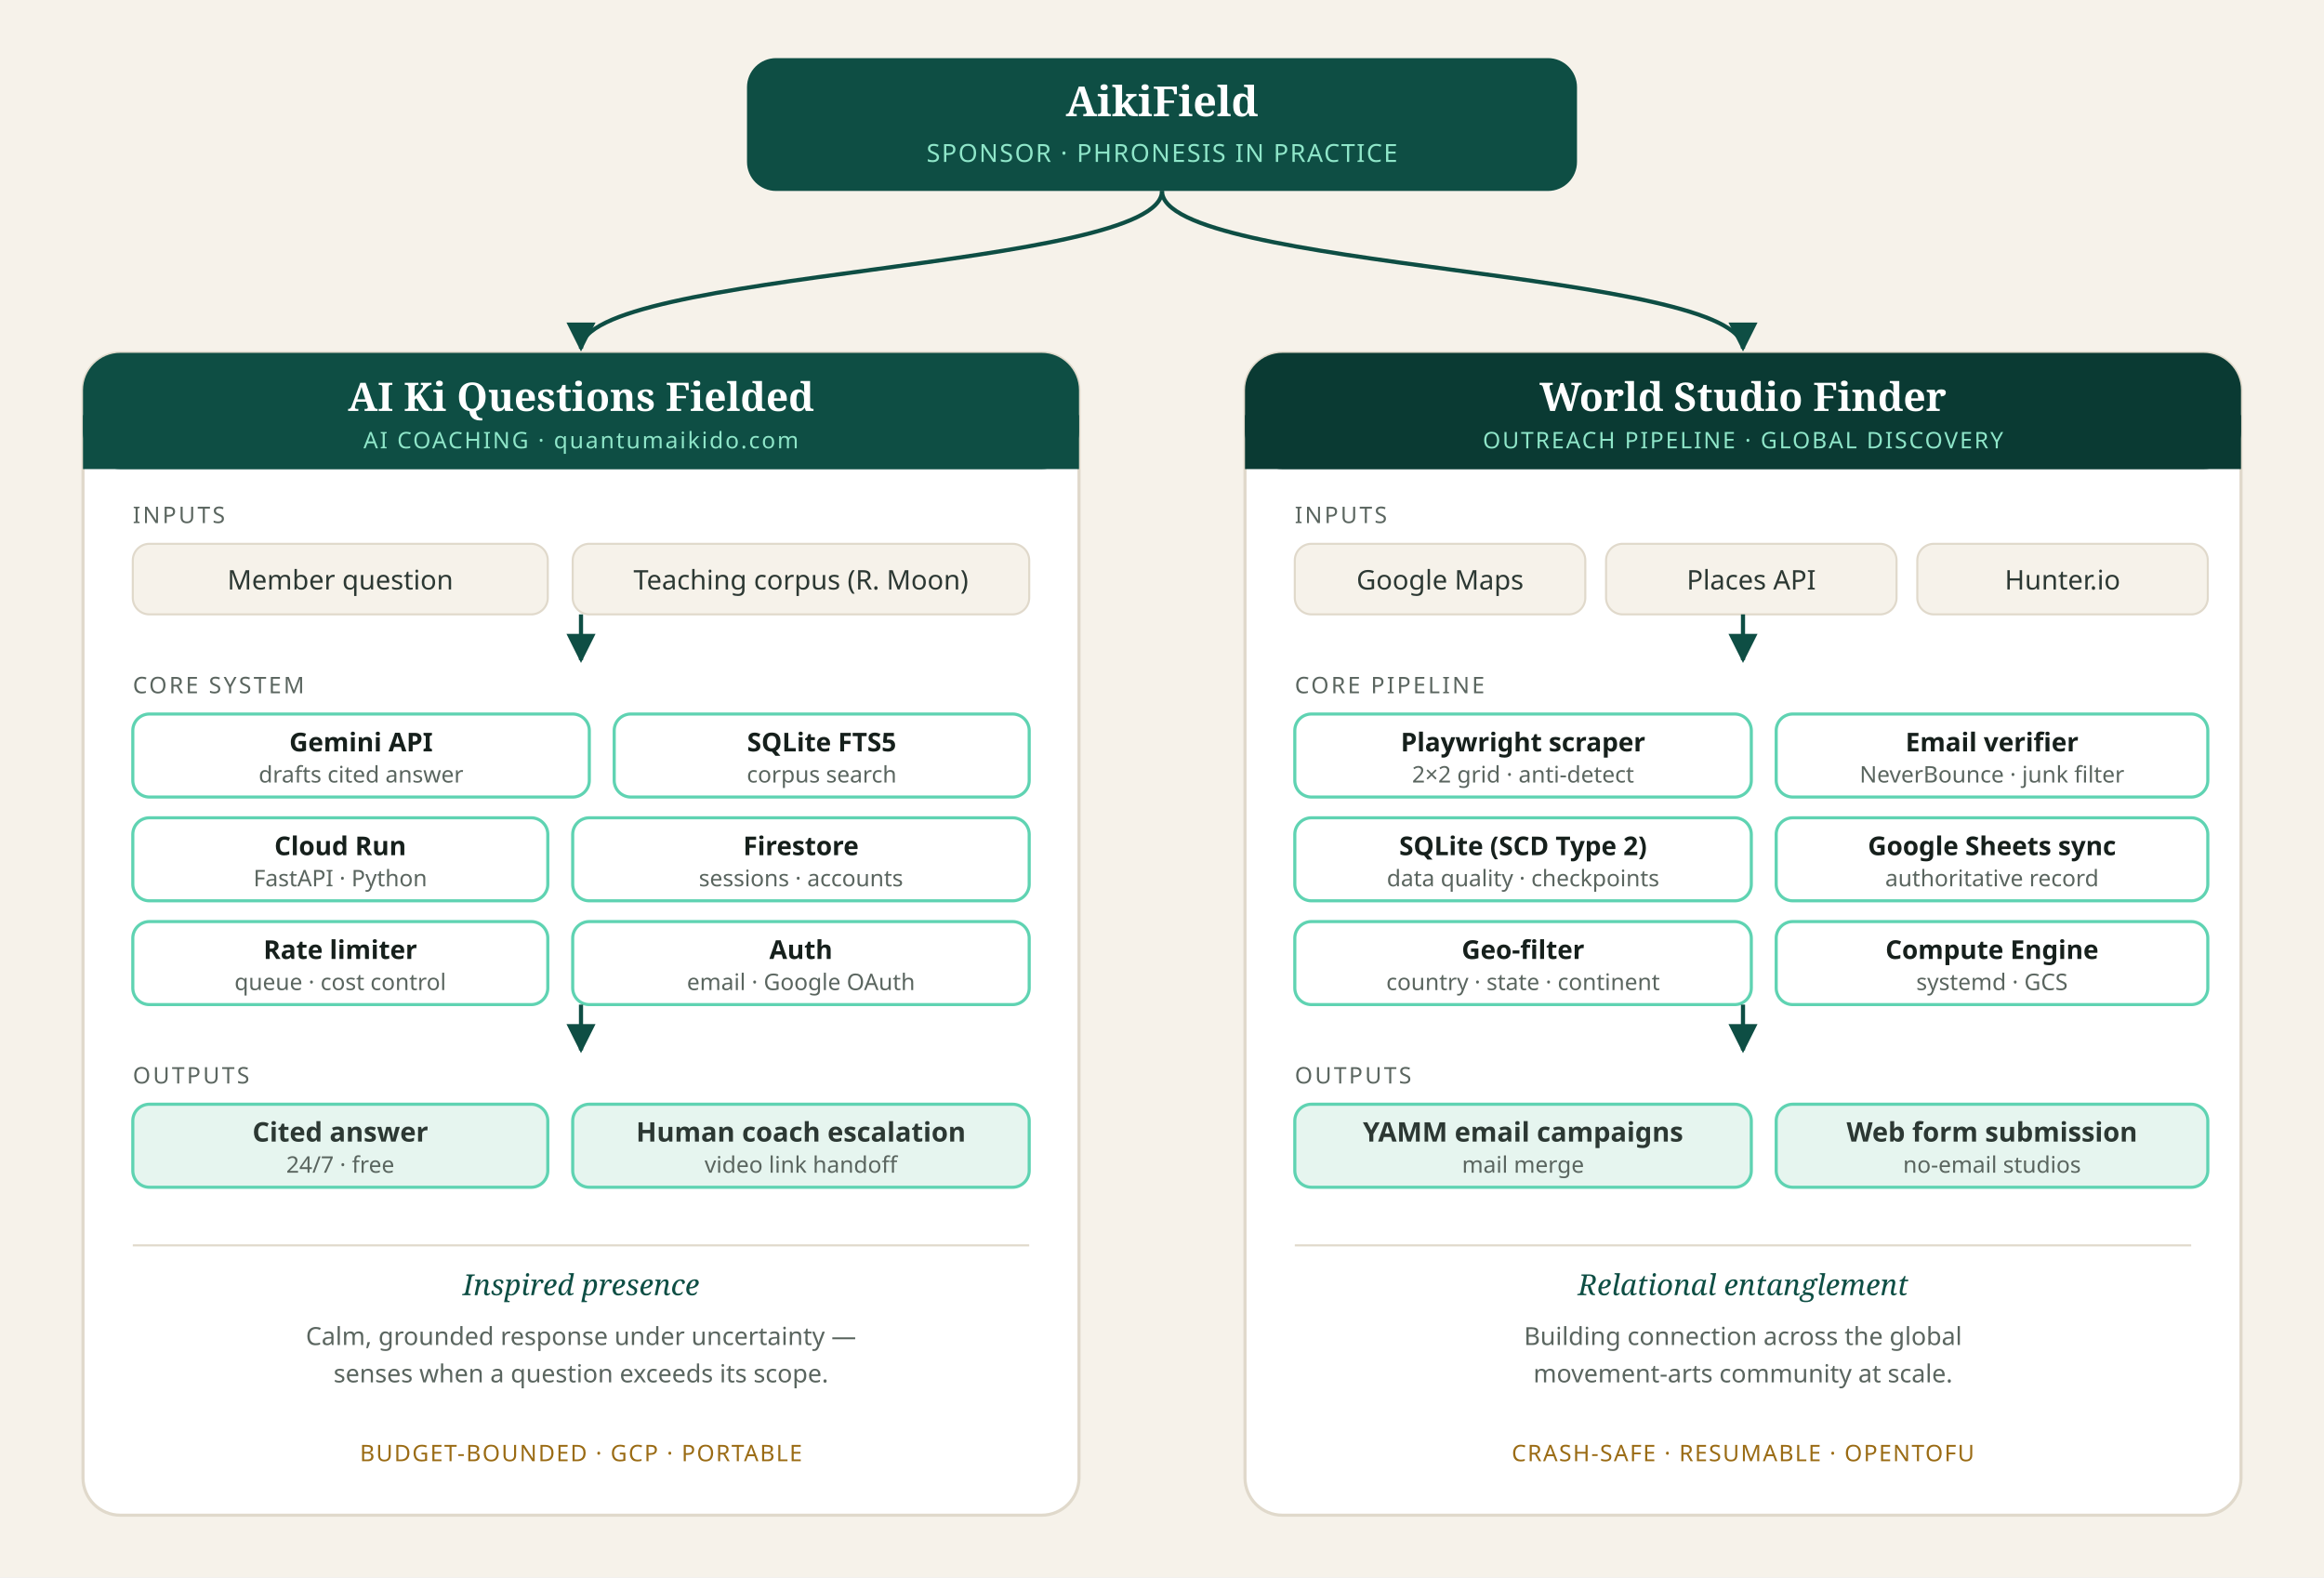
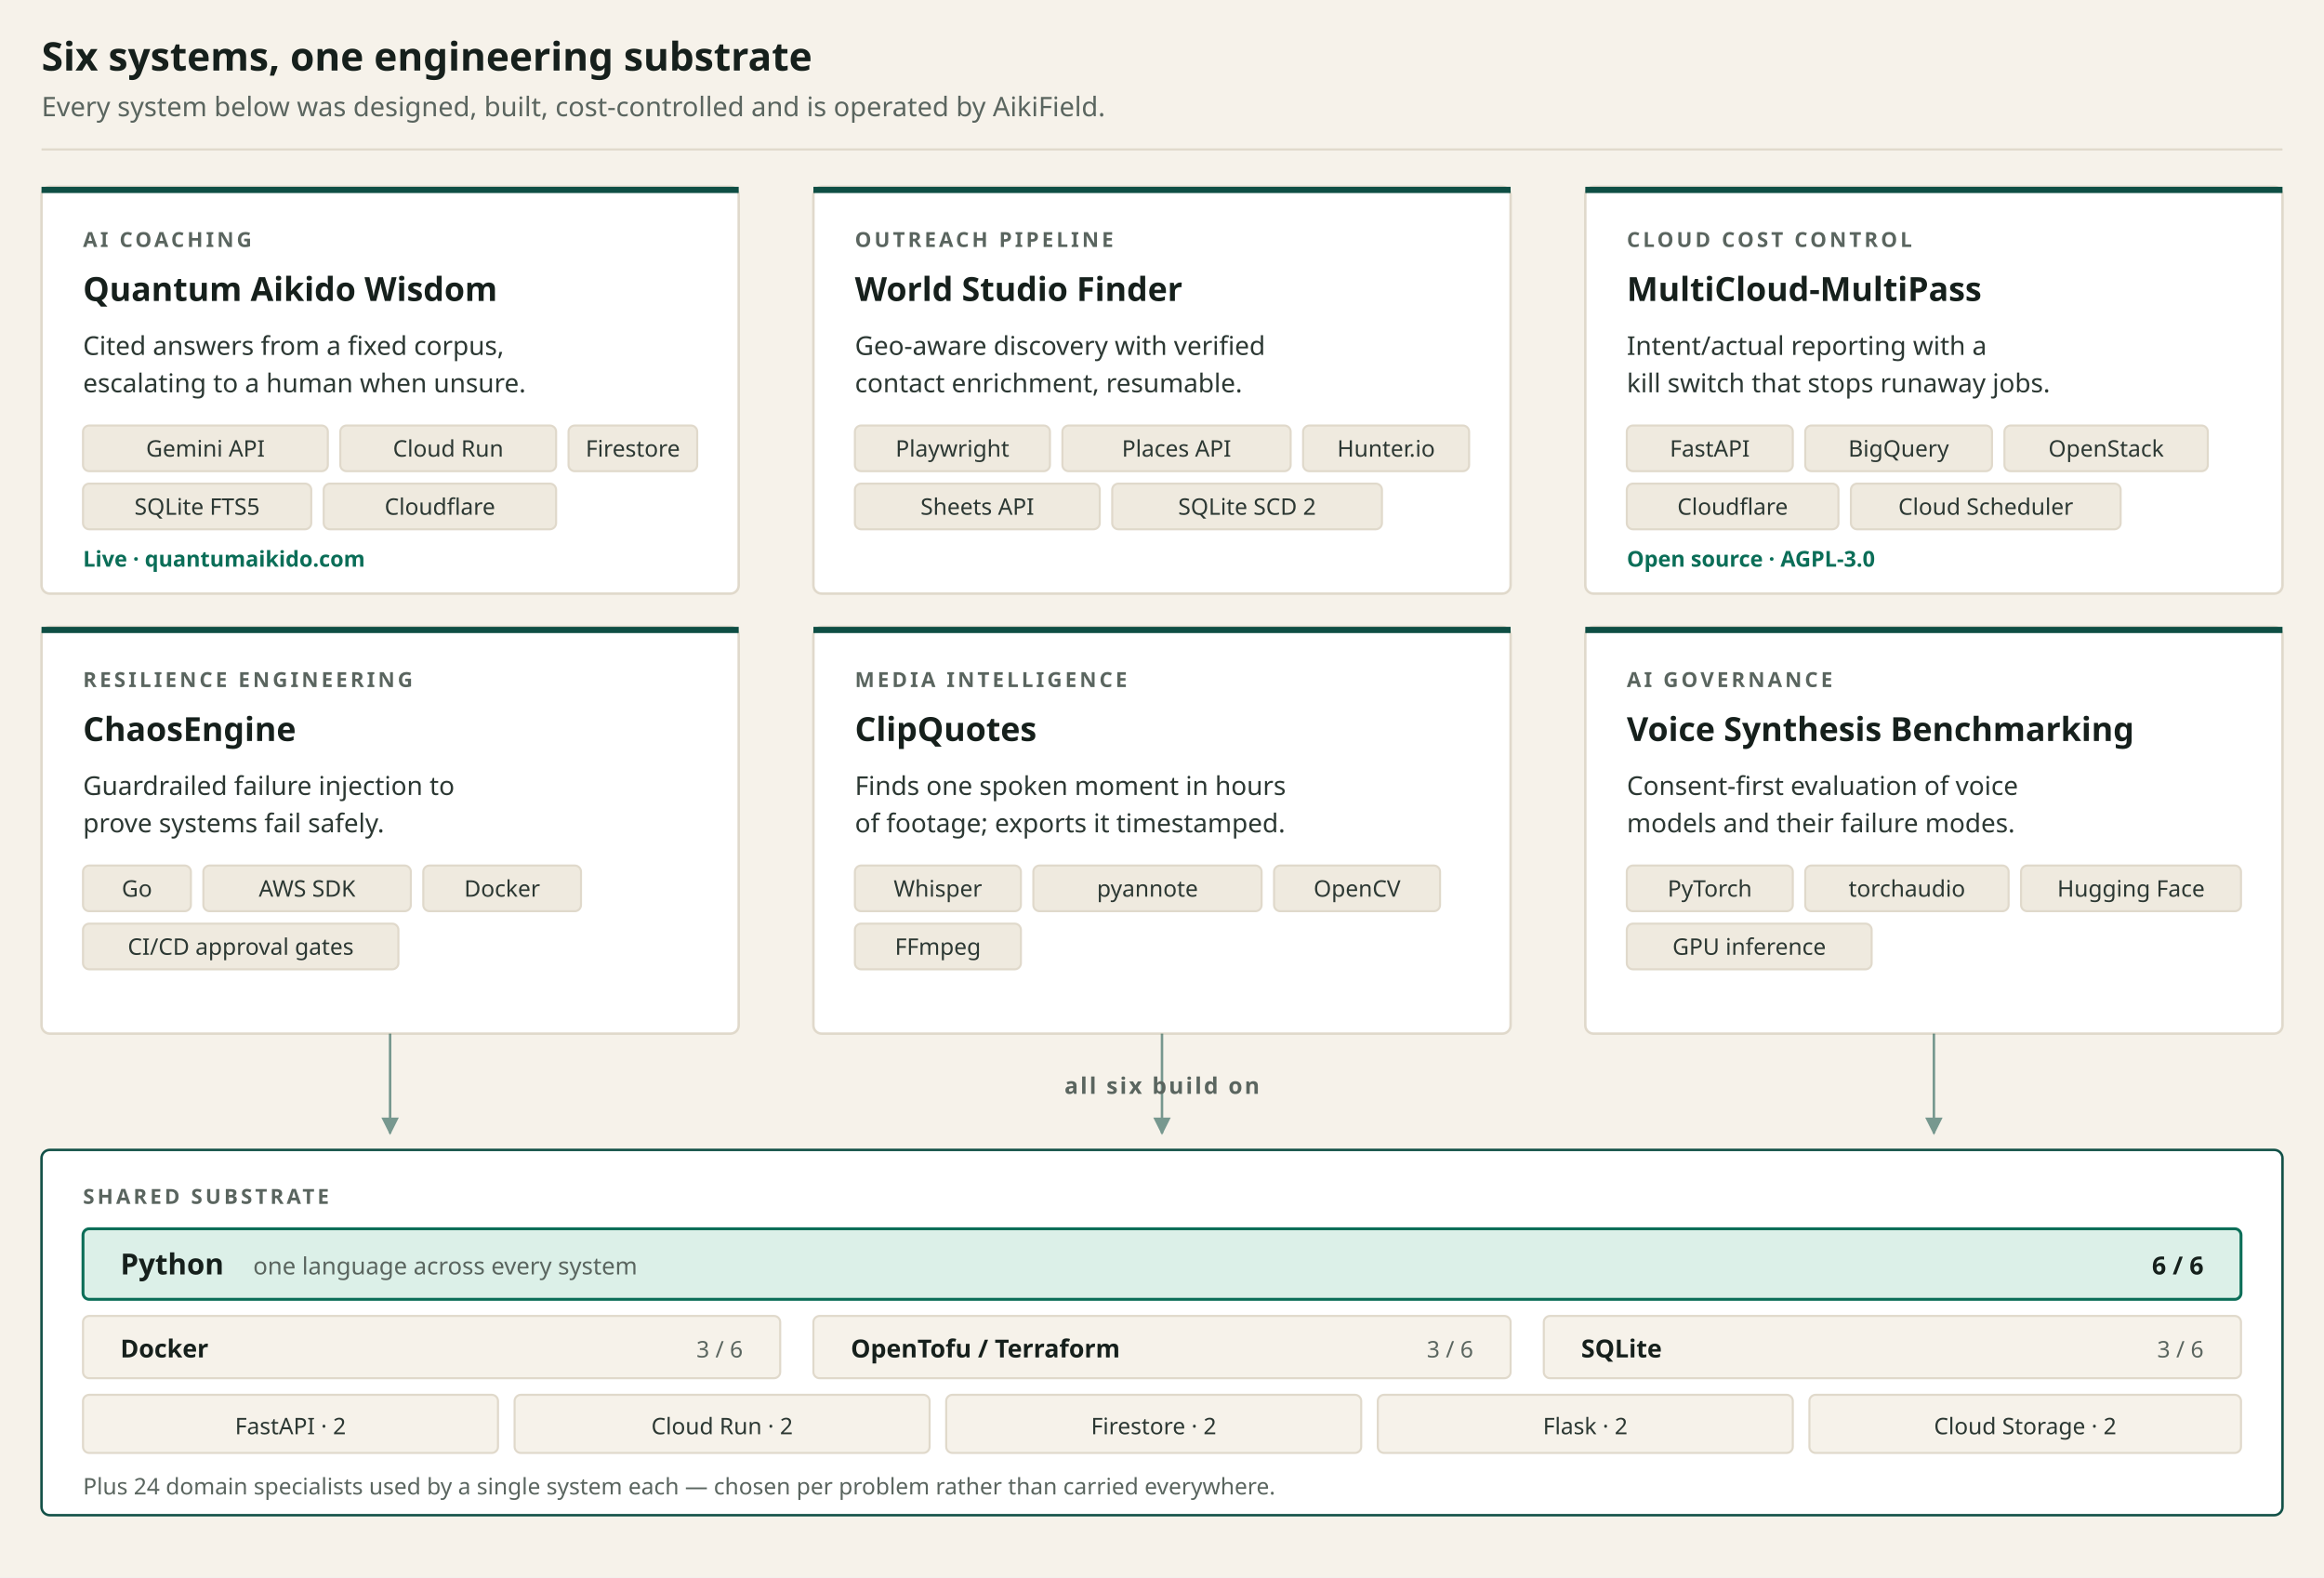
<svg xmlns="http://www.w3.org/2000/svg" viewBox="0 0 1120 760" font-family="'Public Sans', system-ui, sans-serif" role="img" aria-labelledby="ov-title ov-desc">
  <defs>
    <marker id="arrow" viewBox="0 0 10 10" refX="9" refY="5" markerWidth="7" markerHeight="7" orient="auto-start-reverse">
      <path d="M0,0 L10,5 L0,10 z" fill="#0E4E44" />
    </marker>
-     <marker id="arrow-mint" viewBox="0 0 10 10" refX="9" refY="5" markerWidth="7" markerHeight="7" orient="auto-start-reverse">
-       <path d="M0,0 L10,5 L0,10 z" fill="#5FD3B2" />
-     </marker>
  </defs>
-   <rect width="1120" height="760" fill="#F6F2EA" />
-   <rect x="360" y="28" width="400" height="64" rx="14" fill="#0E4E44" />
-   <text x="560" y="56" text-anchor="middle" fill="#fff" font-family="'Source Serif 4', Georgia, serif" font-size="20" font-weight="600">AikiField</text>
-   <text x="560" y="78" text-anchor="middle" fill="#8FE6C9" font-size="12" letter-spacing="0.06em">SPONSOR · PHRONESIS IN PRACTICE</text>
-   <path d="M560,92 C560,130 280,130 280,168" stroke="#0E4E44" stroke-width="2" fill="none" marker-end="url(#arrow)" />
-   <path d="M560,92 C560,130 840,130 840,168" stroke="#0E4E44" stroke-width="2" fill="none" marker-end="url(#arrow)" />
-   <g id="proj-ai">
-     <rect x="40" y="170" width="480" height="560" rx="18" fill="#ffffff" stroke="#E0D9CB" stroke-width="1.5" />
-     <rect x="40" y="170" width="480" height="56" rx="18" fill="#0E4E44" />
-     <rect x="40" y="200" width="480" height="26" fill="#0E4E44" />
-     <text x="280" y="198" text-anchor="middle" fill="#fff" font-family="'Source Serif 4', Georgia, serif" font-size="19" font-weight="600">AI Ki Questions Fielded</text>
-     <text x="280" y="216" text-anchor="middle" fill="#8FE6C9" font-size="11" letter-spacing="0.08em">AI COACHING · quantumaikido.com</text>
-     <text x="64" y="252" fill="#5A655F" font-size="11" letter-spacing="0.1em">INPUTS</text>
-     <g font-size="13" fill="#2C3833">
-       <rect x="64" y="262" width="200" height="34" rx="8" fill="#F6F2EA" stroke="#E0D9CB" />
-       <text x="164" y="284" text-anchor="middle">Member question</text>
-       <rect x="276" y="262" width="220" height="34" rx="8" fill="#F6F2EA" stroke="#E0D9CB" />
-       <text x="386" y="284" text-anchor="middle">Teaching corpus (R. Moon)</text>
-     </g>
-     <path d="M280,296 L280,318" stroke="#0E4E44" stroke-width="2" marker-end="url(#arrow)" />
-     <text x="64" y="334" fill="#5A655F" font-size="11" letter-spacing="0.1em">CORE SYSTEM</text>
-     <g font-size="12.5" fill="#16201C">
-       <rect x="64" y="344" width="220" height="40" rx="8" fill="#ffffff" stroke="#5FD3B2" stroke-width="1.5" />
-       <text x="174" y="362" text-anchor="middle" font-weight="600">Gemini API</text>
-       <text x="174" y="377" text-anchor="middle" font-size="11" fill="#5A655F">drafts cited answer</text>
-       <rect x="296" y="344" width="200" height="40" rx="8" fill="#ffffff" stroke="#5FD3B2" stroke-width="1.5" />
-       <text x="396" y="362" text-anchor="middle" font-weight="600">SQLite FTS5</text>
-       <text x="396" y="377" text-anchor="middle" font-size="11" fill="#5A655F">corpus search</text>
-       <rect x="64" y="394" width="200" height="40" rx="8" fill="#ffffff" stroke="#5FD3B2" stroke-width="1.5" />
-       <text x="164" y="412" text-anchor="middle" font-weight="600">Cloud Run</text>
-       <text x="164" y="427" text-anchor="middle" font-size="11" fill="#5A655F">FastAPI · Python</text>
-       <rect x="276" y="394" width="220" height="40" rx="8" fill="#ffffff" stroke="#5FD3B2" stroke-width="1.5" />
-       <text x="386" y="412" text-anchor="middle" font-weight="600">Firestore</text>
-       <text x="386" y="427" text-anchor="middle" font-size="11" fill="#5A655F">sessions · accounts</text>
-       <rect x="64" y="444" width="200" height="40" rx="8" fill="#ffffff" stroke="#5FD3B2" stroke-width="1.5" />
-       <text x="164" y="462" text-anchor="middle" font-weight="600">Rate limiter</text>
-       <text x="164" y="477" text-anchor="middle" font-size="11" fill="#5A655F">queue · cost control</text>
-       <rect x="276" y="444" width="220" height="40" rx="8" fill="#ffffff" stroke="#5FD3B2" stroke-width="1.5" />
-       <text x="386" y="462" text-anchor="middle" font-weight="600">Auth</text>
-       <text x="386" y="477" text-anchor="middle" font-size="11" fill="#5A655F">email · Google OAuth</text>
-     </g>
-     <path d="M280,484 L280,506" stroke="#0E4E44" stroke-width="2" marker-end="url(#arrow)" />
-     <text x="64" y="522" fill="#5A655F" font-size="11" letter-spacing="0.1em">OUTPUTS</text>
-     <g font-size="13" fill="#2C3833">
-       <rect x="64" y="532" width="200" height="40" rx="8" fill="#E6F5EF" stroke="#5FD3B2" stroke-width="1.5" />
-       <text x="164" y="550" text-anchor="middle" font-weight="600">Cited answer</text>
-       <text x="164" y="565" text-anchor="middle" font-size="11" fill="#5A655F">24/7 · free</text>
-       <rect x="276" y="532" width="220" height="40" rx="8" fill="#E6F5EF" stroke="#5FD3B2" stroke-width="1.5" />
-       <text x="386" y="550" text-anchor="middle" font-weight="600">Human coach escalation</text>
-       <text x="386" y="565" text-anchor="middle" font-size="11" fill="#5A655F">video link handoff</text>
-     </g>
-     <line x1="64" y1="600" x2="496" y2="600" stroke="#E0D9CB" />
-     <text x="280" y="624" text-anchor="middle" fill="#0E4E44" font-family="'Source Serif 4', Georgia, serif" font-size="14" font-style="italic">Inspired presence</text>
-     <text x="280" y="648" text-anchor="middle" fill="#5A655F" font-size="12">Calm, grounded response under uncertainty —</text>
-     <text x="280" y="666" text-anchor="middle" fill="#5A655F" font-size="12">senses when a question exceeds its scope.</text>
-     <text x="280" y="704" text-anchor="middle" fill="#9A6B14" font-size="11" letter-spacing="0.06em">BUDGET-BOUNDED · GCP · PORTABLE</text>
+   <rect x="0" y="0" width="1120" height="760" fill="#F6F2EA" />
+   <text x="20" y="34" font-size="19" font-weight="700" fill="#16201C">Six systems, one engineering substrate</text>
+   <text x="20" y="56" font-size="13" fill="#5A655F">Every system below was designed, built, cost-controlled and is operated by AikiField.</text>
+   <line x1="20" y1="72" x2="1100" y2="72" stroke="#E0D9CB" stroke-width="1" />
+   <rect x="20" y="90" width="336" height="196" rx="4" fill="#FFFFFF" stroke="#E0D9CB" stroke-width="1.2" />
+   <rect x="20" y="90" width="336" height="3" fill="#0E4E44" />
+   <text x="40" y="119" font-size="10" font-weight="700" letter-spacing="1.4" fill="#5A655F">AI COACHING</text>
+   <text x="40" y="145" font-size="16" font-weight="700" fill="#16201C">Quantum Aikido Wisdom</text>
+   <text x="40" y="171" font-size="12.5" fill="#2C3833">Cited answers from a fixed corpus,</text>
+   <text x="40" y="189" font-size="12.5" fill="#2C3833">escalating to a human when unsure.</text>
+   <rect x="40" y="205" width="118" height="22" rx="3" fill="#EFEADF" stroke="#E0D9CB" />
+   <text x="99" y="220" font-size="11" text-anchor="middle" fill="#2C3833">Gemini API</text>
+   <rect x="164" y="205" width="104" height="22" rx="3" fill="#EFEADF" stroke="#E0D9CB" />
+   <text x="216" y="220" font-size="11" text-anchor="middle" fill="#2C3833">Cloud Run</text>
+   <rect x="274" y="205" width="62" height="22" rx="3" fill="#EFEADF" stroke="#E0D9CB" />
+   <text x="305" y="220" font-size="11" text-anchor="middle" fill="#2C3833">Firestore</text>
+   <rect x="40" y="233" width="110" height="22" rx="3" fill="#EFEADF" stroke="#E0D9CB" />
+   <text x="95" y="248" font-size="11" text-anchor="middle" fill="#2C3833">SQLite FTS5</text>
+   <rect x="156" y="233" width="112" height="22" rx="3" fill="#EFEADF" stroke="#E0D9CB" />
+   <text x="212" y="248" font-size="11" text-anchor="middle" fill="#2C3833">Cloudflare</text>
+   <text x="40" y="273" font-size="10.5" font-weight="600" fill="#0B6E58">Live · quantumaikido.com</text>
+   <rect x="392" y="90" width="336" height="196" rx="4" fill="#FFFFFF" stroke="#E0D9CB" stroke-width="1.2" />
+   <rect x="392" y="90" width="336" height="3" fill="#0E4E44" />
+   <text x="412" y="119" font-size="10" font-weight="700" letter-spacing="1.4" fill="#5A655F">OUTREACH PIPELINE</text>
+   <text x="412" y="145" font-size="16" font-weight="700" fill="#16201C">World Studio Finder</text>
+   <text x="412" y="171" font-size="12.5" fill="#2C3833">Geo-aware discovery with verified</text>
+   <text x="412" y="189" font-size="12.5" fill="#2C3833">contact enrichment, resumable.</text>
+   <rect x="412" y="205" width="94" height="22" rx="3" fill="#EFEADF" stroke="#E0D9CB" />
+   <text x="459" y="220" font-size="11" text-anchor="middle" fill="#2C3833">Playwright</text>
+   <rect x="512" y="205" width="110" height="22" rx="3" fill="#EFEADF" stroke="#E0D9CB" />
+   <text x="567" y="220" font-size="11" text-anchor="middle" fill="#2C3833">Places API</text>
+   <rect x="628" y="205" width="80" height="22" rx="3" fill="#EFEADF" stroke="#E0D9CB" />
+   <text x="668" y="220" font-size="11" text-anchor="middle" fill="#2C3833">Hunter.io</text>
+   <rect x="412" y="233" width="118" height="22" rx="3" fill="#EFEADF" stroke="#E0D9CB" />
+   <text x="471" y="248" font-size="11" text-anchor="middle" fill="#2C3833">Sheets API</text>
+   <rect x="536" y="233" width="130" height="22" rx="3" fill="#EFEADF" stroke="#E0D9CB" />
+   <text x="601" y="248" font-size="11" text-anchor="middle" fill="#2C3833">SQLite SCD 2</text>
+   <rect x="764" y="90" width="336" height="196" rx="4" fill="#FFFFFF" stroke="#E0D9CB" stroke-width="1.2" />
+   <rect x="764" y="90" width="336" height="3" fill="#0E4E44" />
+   <text x="784" y="119" font-size="10" font-weight="700" letter-spacing="1.4" fill="#5A655F">CLOUD COST CONTROL</text>
+   <text x="784" y="145" font-size="16" font-weight="700" fill="#16201C">MultiCloud-MultiPass</text>
+   <text x="784" y="171" font-size="12.5" fill="#2C3833">Intent/actual reporting with a</text>
+   <text x="784" y="189" font-size="12.5" fill="#2C3833">kill switch that stops runaway jobs.</text>
+   <rect x="784" y="205" width="80" height="22" rx="3" fill="#EFEADF" stroke="#E0D9CB" />
+   <text x="824" y="220" font-size="11" text-anchor="middle" fill="#2C3833">FastAPI</text>
+   <rect x="870" y="205" width="90" height="22" rx="3" fill="#EFEADF" stroke="#E0D9CB" />
+   <text x="915" y="220" font-size="11" text-anchor="middle" fill="#2C3833">BigQuery</text>
+   <rect x="966" y="205" width="98" height="22" rx="3" fill="#EFEADF" stroke="#E0D9CB" />
+   <text x="1015" y="220" font-size="11" text-anchor="middle" fill="#2C3833">OpenStack</text>
+   <rect x="784" y="233" width="102" height="22" rx="3" fill="#EFEADF" stroke="#E0D9CB" />
+   <text x="835" y="248" font-size="11" text-anchor="middle" fill="#2C3833">Cloudflare</text>
+   <rect x="892" y="233" width="130" height="22" rx="3" fill="#EFEADF" stroke="#E0D9CB" />
+   <text x="957" y="248" font-size="11" text-anchor="middle" fill="#2C3833">Cloud Scheduler</text>
+   <text x="784" y="273" font-size="10.5" font-weight="600" fill="#0B6E58">Open source · AGPL-3.0</text>
+   <rect x="20" y="302" width="336" height="196" rx="4" fill="#FFFFFF" stroke="#E0D9CB" stroke-width="1.2" />
+   <rect x="20" y="302" width="336" height="3" fill="#0E4E44" />
+   <text x="40" y="331" font-size="10" font-weight="700" letter-spacing="1.4" fill="#5A655F">RESILIENCE ENGINEERING</text>
+   <text x="40" y="357" font-size="16" font-weight="700" fill="#16201C">ChaosEngine</text>
+   <text x="40" y="383" font-size="12.5" fill="#2C3833">Guardrailed failure injection to</text>
+   <text x="40" y="401" font-size="12.5" fill="#2C3833">prove systems fail safely.</text>
+   <rect x="40" y="417" width="52" height="22" rx="3" fill="#EFEADF" stroke="#E0D9CB" />
+   <text x="66" y="432" font-size="11" text-anchor="middle" fill="#2C3833">Go</text>
+   <rect x="98" y="417" width="100" height="22" rx="3" fill="#EFEADF" stroke="#E0D9CB" />
+   <text x="148" y="432" font-size="11" text-anchor="middle" fill="#2C3833">AWS SDK</text>
+   <rect x="204" y="417" width="76" height="22" rx="3" fill="#EFEADF" stroke="#E0D9CB" />
+   <text x="242" y="432" font-size="11" text-anchor="middle" fill="#2C3833">Docker</text>
+   <rect x="40" y="445" width="152" height="22" rx="3" fill="#EFEADF" stroke="#E0D9CB" />
+   <text x="116" y="460" font-size="11" text-anchor="middle" fill="#2C3833">CI/CD approval gates</text>
+   <rect x="392" y="302" width="336" height="196" rx="4" fill="#FFFFFF" stroke="#E0D9CB" stroke-width="1.2" />
+   <rect x="392" y="302" width="336" height="3" fill="#0E4E44" />
+   <text x="412" y="331" font-size="10" font-weight="700" letter-spacing="1.4" fill="#5A655F">MEDIA INTELLIGENCE</text>
+   <text x="412" y="357" font-size="16" font-weight="700" fill="#16201C">ClipQuotes</text>
+   <text x="412" y="383" font-size="12.5" fill="#2C3833">Finds one spoken moment in hours</text>
+   <text x="412" y="401" font-size="12.5" fill="#2C3833">of footage; exports it timestamped.</text>
+   <rect x="412" y="417" width="80" height="22" rx="3" fill="#EFEADF" stroke="#E0D9CB" />
+   <text x="452" y="432" font-size="11" text-anchor="middle" fill="#2C3833">Whisper</text>
+   <rect x="498" y="417" width="110" height="22" rx="3" fill="#EFEADF" stroke="#E0D9CB" />
+   <text x="553" y="432" font-size="11" text-anchor="middle" fill="#2C3833">pyannote</text>
+   <rect x="614" y="417" width="80" height="22" rx="3" fill="#EFEADF" stroke="#E0D9CB" />
+   <text x="654" y="432" font-size="11" text-anchor="middle" fill="#2C3833">OpenCV</text>
+   <rect x="412" y="445" width="80" height="22" rx="3" fill="#EFEADF" stroke="#E0D9CB" />
+   <text x="452" y="460" font-size="11" text-anchor="middle" fill="#2C3833">FFmpeg</text>
+   <rect x="764" y="302" width="336" height="196" rx="4" fill="#FFFFFF" stroke="#E0D9CB" stroke-width="1.2" />
+   <rect x="764" y="302" width="336" height="3" fill="#0E4E44" />
+   <text x="784" y="331" font-size="10" font-weight="700" letter-spacing="1.4" fill="#5A655F">AI GOVERNANCE</text>
+   <text x="784" y="357" font-size="16" font-weight="700" fill="#16201C">Voice Synthesis Benchmarking</text>
+   <text x="784" y="383" font-size="12.5" fill="#2C3833">Consent-first evaluation of voice</text>
+   <text x="784" y="401" font-size="12.5" fill="#2C3833">models and their failure modes.</text>
+   <rect x="784" y="417" width="80" height="22" rx="3" fill="#EFEADF" stroke="#E0D9CB" />
+   <text x="824" y="432" font-size="11" text-anchor="middle" fill="#2C3833">PyTorch</text>
+   <rect x="870" y="417" width="98" height="22" rx="3" fill="#EFEADF" stroke="#E0D9CB" />
+   <text x="919" y="432" font-size="11" text-anchor="middle" fill="#2C3833">torchaudio</text>
+   <rect x="974" y="417" width="106" height="22" rx="3" fill="#EFEADF" stroke="#E0D9CB" />
+   <text x="1027" y="432" font-size="11" text-anchor="middle" fill="#2C3833">Hugging Face</text>
+   <rect x="784" y="445" width="118" height="22" rx="3" fill="#EFEADF" stroke="#E0D9CB" />
+   <text x="843" y="460" font-size="11" text-anchor="middle" fill="#2C3833">GPU inference</text>
+   <g stroke="#0E4E44" stroke-width="1.2" opacity="0.55" fill="none" marker-end="url(#arrow)">
+     <line x1="188" y1="498" x2="188" y2="546" />
+     <line x1="560" y1="498" x2="560" y2="546" />
+     <line x1="932" y1="498" x2="932" y2="546" />
  </g>
-   <g id="proj-studio">
-     <rect x="600" y="170" width="480" height="560" rx="18" fill="#ffffff" stroke="#E0D9CB" stroke-width="1.5" />
-     <rect x="600" y="170" width="480" height="56" rx="18" fill="#0A3A33" />
-     <rect x="600" y="200" width="480" height="26" fill="#0A3A33" />
-     <text x="840" y="198" text-anchor="middle" fill="#fff" font-family="'Source Serif 4', Georgia, serif" font-size="19" font-weight="600">World Studio Finder</text>
-     <text x="840" y="216" text-anchor="middle" fill="#8FE6C9" font-size="11" letter-spacing="0.08em">OUTREACH PIPELINE · GLOBAL DISCOVERY</text>
-     <text x="624" y="252" fill="#5A655F" font-size="11" letter-spacing="0.1em">INPUTS</text>
-     <g font-size="13" fill="#2C3833">
-       <rect x="624" y="262" width="140" height="34" rx="8" fill="#F6F2EA" stroke="#E0D9CB" />
-       <text x="694" y="284" text-anchor="middle">Google Maps</text>
-       <rect x="774" y="262" width="140" height="34" rx="8" fill="#F6F2EA" stroke="#E0D9CB" />
-       <text x="844" y="284" text-anchor="middle">Places API</text>
-       <rect x="924" y="262" width="140" height="34" rx="8" fill="#F6F2EA" stroke="#E0D9CB" />
-       <text x="994" y="284" text-anchor="middle">Hunter.io</text>
-     </g>
-     <path d="M840,296 L840,318" stroke="#0E4E44" stroke-width="2" marker-end="url(#arrow)" />
-     <text x="624" y="334" fill="#5A655F" font-size="11" letter-spacing="0.1em">CORE PIPELINE</text>
-     <g font-size="12.5" fill="#16201C">
-       <rect x="624" y="344" width="220" height="40" rx="8" fill="#ffffff" stroke="#5FD3B2" stroke-width="1.5" />
-       <text x="734" y="362" text-anchor="middle" font-weight="600">Playwright scraper</text>
-       <text x="734" y="377" text-anchor="middle" font-size="11" fill="#5A655F">2×2 grid · anti-detect</text>
-       <rect x="856" y="344" width="208" height="40" rx="8" fill="#ffffff" stroke="#5FD3B2" stroke-width="1.5" />
-       <text x="960" y="362" text-anchor="middle" font-weight="600">Email verifier</text>
-       <text x="960" y="377" text-anchor="middle" font-size="11" fill="#5A655F">NeverBounce · junk filter</text>
-       <rect x="624" y="394" width="220" height="40" rx="8" fill="#ffffff" stroke="#5FD3B2" stroke-width="1.5" />
-       <text x="734" y="412" text-anchor="middle" font-weight="600">SQLite (SCD Type 2)</text>
-       <text x="734" y="427" text-anchor="middle" font-size="11" fill="#5A655F">data quality · checkpoints</text>
-       <rect x="856" y="394" width="208" height="40" rx="8" fill="#ffffff" stroke="#5FD3B2" stroke-width="1.5" />
-       <text x="960" y="412" text-anchor="middle" font-weight="600">Google Sheets sync</text>
-       <text x="960" y="427" text-anchor="middle" font-size="11" fill="#5A655F">authoritative record</text>
-       <rect x="624" y="444" width="220" height="40" rx="8" fill="#ffffff" stroke="#5FD3B2" stroke-width="1.5" />
-       <text x="734" y="462" text-anchor="middle" font-weight="600">Geo-filter</text>
-       <text x="734" y="477" text-anchor="middle" font-size="11" fill="#5A655F">country · state · continent</text>
-       <rect x="856" y="444" width="208" height="40" rx="8" fill="#ffffff" stroke="#5FD3B2" stroke-width="1.5" />
-       <text x="960" y="462" text-anchor="middle" font-weight="600">Compute Engine</text>
-       <text x="960" y="477" text-anchor="middle" font-size="11" fill="#5A655F">systemd · GCS</text>
-     </g>
-     <path d="M840,484 L840,506" stroke="#0E4E44" stroke-width="2" marker-end="url(#arrow)" />
-     <text x="624" y="522" fill="#5A655F" font-size="11" letter-spacing="0.1em">OUTPUTS</text>
-     <g font-size="13" fill="#2C3833">
-       <rect x="624" y="532" width="220" height="40" rx="8" fill="#E6F5EF" stroke="#5FD3B2" stroke-width="1.5" />
-       <text x="734" y="550" text-anchor="middle" font-weight="600">YAMM email campaigns</text>
-       <text x="734" y="565" text-anchor="middle" font-size="11" fill="#5A655F">mail merge</text>
-       <rect x="856" y="532" width="208" height="40" rx="8" fill="#E6F5EF" stroke="#5FD3B2" stroke-width="1.5" />
-       <text x="960" y="550" text-anchor="middle" font-weight="600">Web form submission</text>
-       <text x="960" y="565" text-anchor="middle" font-size="11" fill="#5A655F">no-email studios</text>
-     </g>
-     <line x1="624" y1="600" x2="1056" y2="600" stroke="#E0D9CB" />
-     <text x="840" y="624" text-anchor="middle" fill="#0E4E44" font-family="'Source Serif 4', Georgia, serif" font-size="14" font-style="italic">Relational entanglement</text>
-     <text x="840" y="648" text-anchor="middle" fill="#5A655F" font-size="12">Building connection across the global</text>
-     <text x="840" y="666" text-anchor="middle" fill="#5A655F" font-size="12">movement-arts community at scale.</text>
-     <text x="840" y="704" text-anchor="middle" fill="#9A6B14" font-size="11" letter-spacing="0.06em">CRASH-SAFE · RESUMABLE · OPENTOFU</text>
-   </g>
+   <text x="560" y="527" font-size="11" font-weight="600" letter-spacing="1" text-anchor="middle" fill="#5A655F">all six build on</text>
+   <rect x="20" y="554" width="1080" height="176" rx="4" fill="#FFFFFF" stroke="#0E4E44" stroke-width="1.2" opacity="0.98" />
+   <text x="40" y="580" font-size="10" font-weight="700" letter-spacing="1.4" fill="#5A655F">SHARED SUBSTRATE</text>
+   <rect x="40" y="592" width="1040" height="34" rx="3" fill="#DCF0E8" stroke="#0B6E58" stroke-width="1.4" />
+   <text x="58" y="614" font-size="14" font-weight="700" fill="#16201C">Python</text>
+   <text x="122" y="614" font-size="11.5" fill="#5A655F">one language across every system</text>
+   <text x="1062" y="614" font-size="12" font-weight="700" text-anchor="end" fill="#16201C">6 / 6</text>
+   <rect x="40" y="634" width="336" height="30" rx="3" fill="#F6F2EA" stroke="#E0D9CB" />
+   <text x="58" y="654" font-size="12" font-weight="600" fill="#16201C">Docker</text>
+   <text x="358" y="654" font-size="11" text-anchor="end" fill="#5A655F">3 / 6</text>
+   <rect x="392" y="634" width="336" height="30" rx="3" fill="#F6F2EA" stroke="#E0D9CB" />
+   <text x="410" y="654" font-size="12" font-weight="600" fill="#16201C">OpenTofu / Terraform</text>
+   <text x="710" y="654" font-size="11" text-anchor="end" fill="#5A655F">3 / 6</text>
+   <rect x="744" y="634" width="336" height="30" rx="3" fill="#F6F2EA" stroke="#E0D9CB" />
+   <text x="762" y="654" font-size="12" font-weight="600" fill="#16201C">SQLite</text>
+   <text x="1062" y="654" font-size="11" text-anchor="end" fill="#5A655F">3 / 6</text>
+   <rect x="40" y="672" width="200" height="28" rx="3" fill="#F6F2EA" stroke="#E0D9CB" />
+   <text x="140" y="691" font-size="11" text-anchor="middle" fill="#2C3833">FastAPI · 2</text>
+   <rect x="248" y="672" width="200" height="28" rx="3" fill="#F6F2EA" stroke="#E0D9CB" />
+   <text x="348" y="691" font-size="11" text-anchor="middle" fill="#2C3833">Cloud Run · 2</text>
+   <rect x="456" y="672" width="200" height="28" rx="3" fill="#F6F2EA" stroke="#E0D9CB" />
+   <text x="556" y="691" font-size="11" text-anchor="middle" fill="#2C3833">Firestore · 2</text>
+   <rect x="664" y="672" width="200" height="28" rx="3" fill="#F6F2EA" stroke="#E0D9CB" />
+   <text x="764" y="691" font-size="11" text-anchor="middle" fill="#2C3833">Flask · 2</text>
+   <rect x="872" y="672" width="208" height="28" rx="3" fill="#F6F2EA" stroke="#E0D9CB" />
+   <text x="976" y="691" font-size="11" text-anchor="middle" fill="#2C3833">Cloud Storage · 2</text>
+   <text x="40" y="720" font-size="11" fill="#5A655F">Plus 24 domain specialists used by a single system each — chosen per problem rather than carried everywhere.</text>
</svg>
